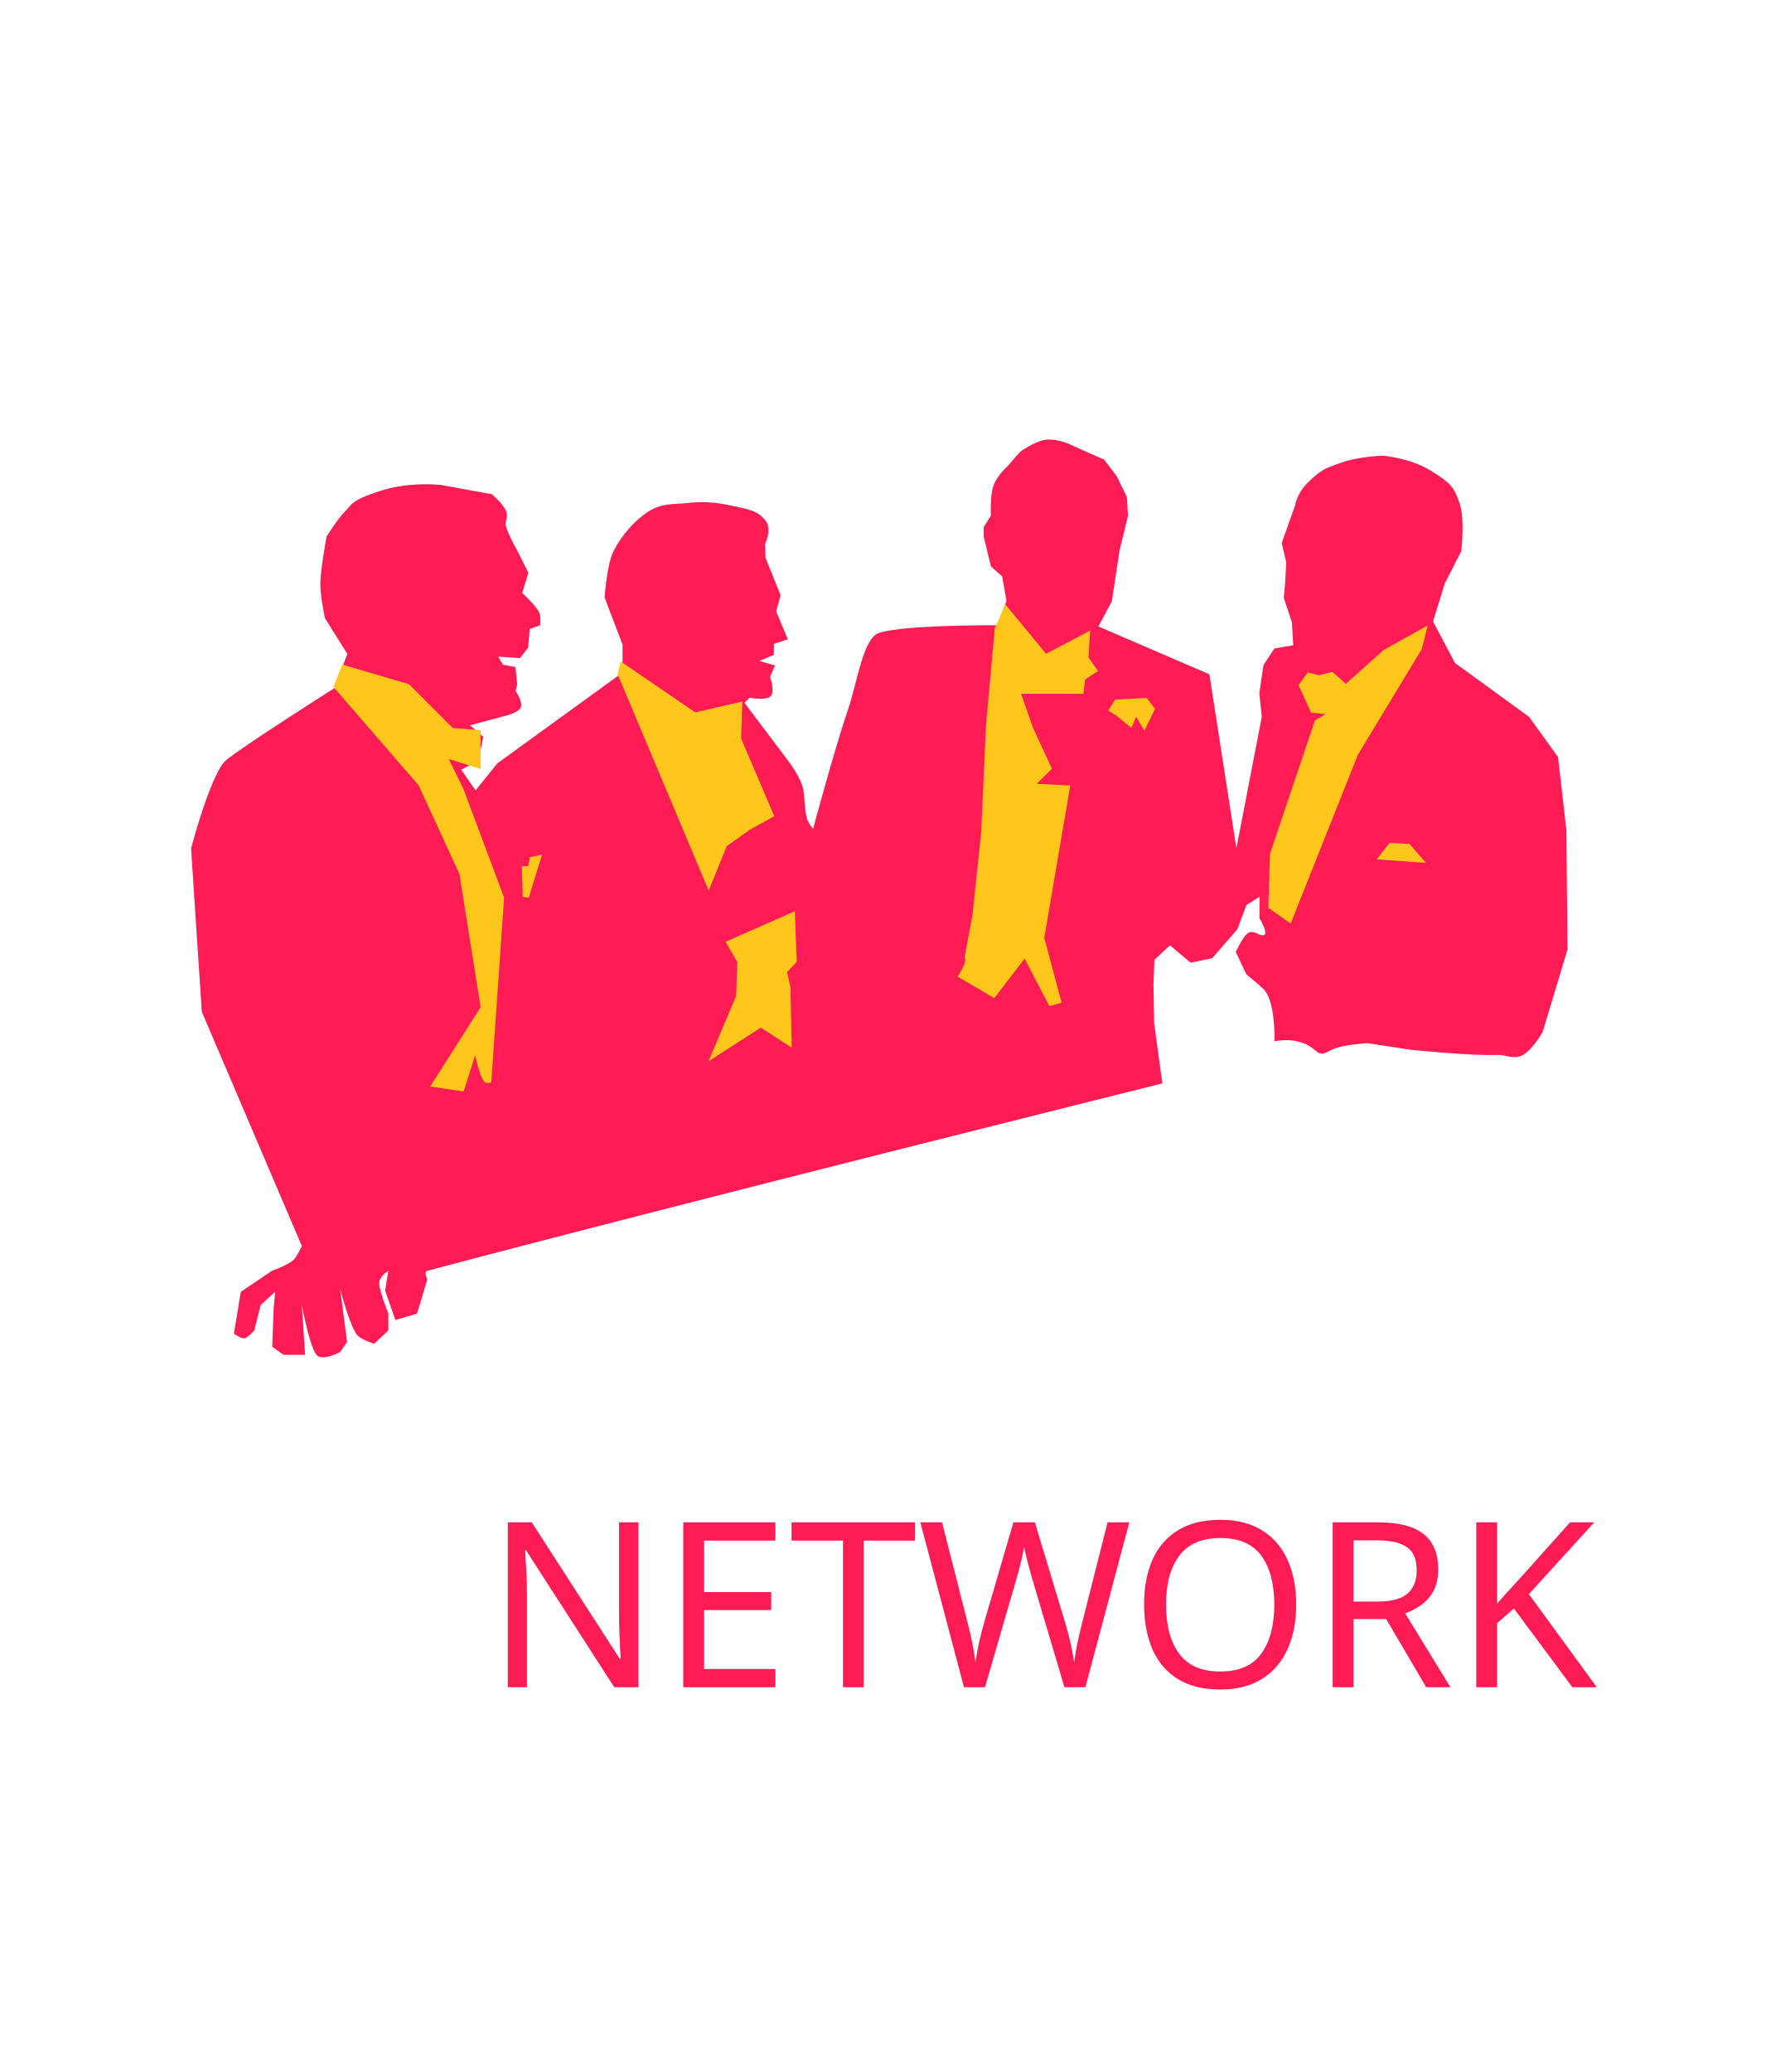
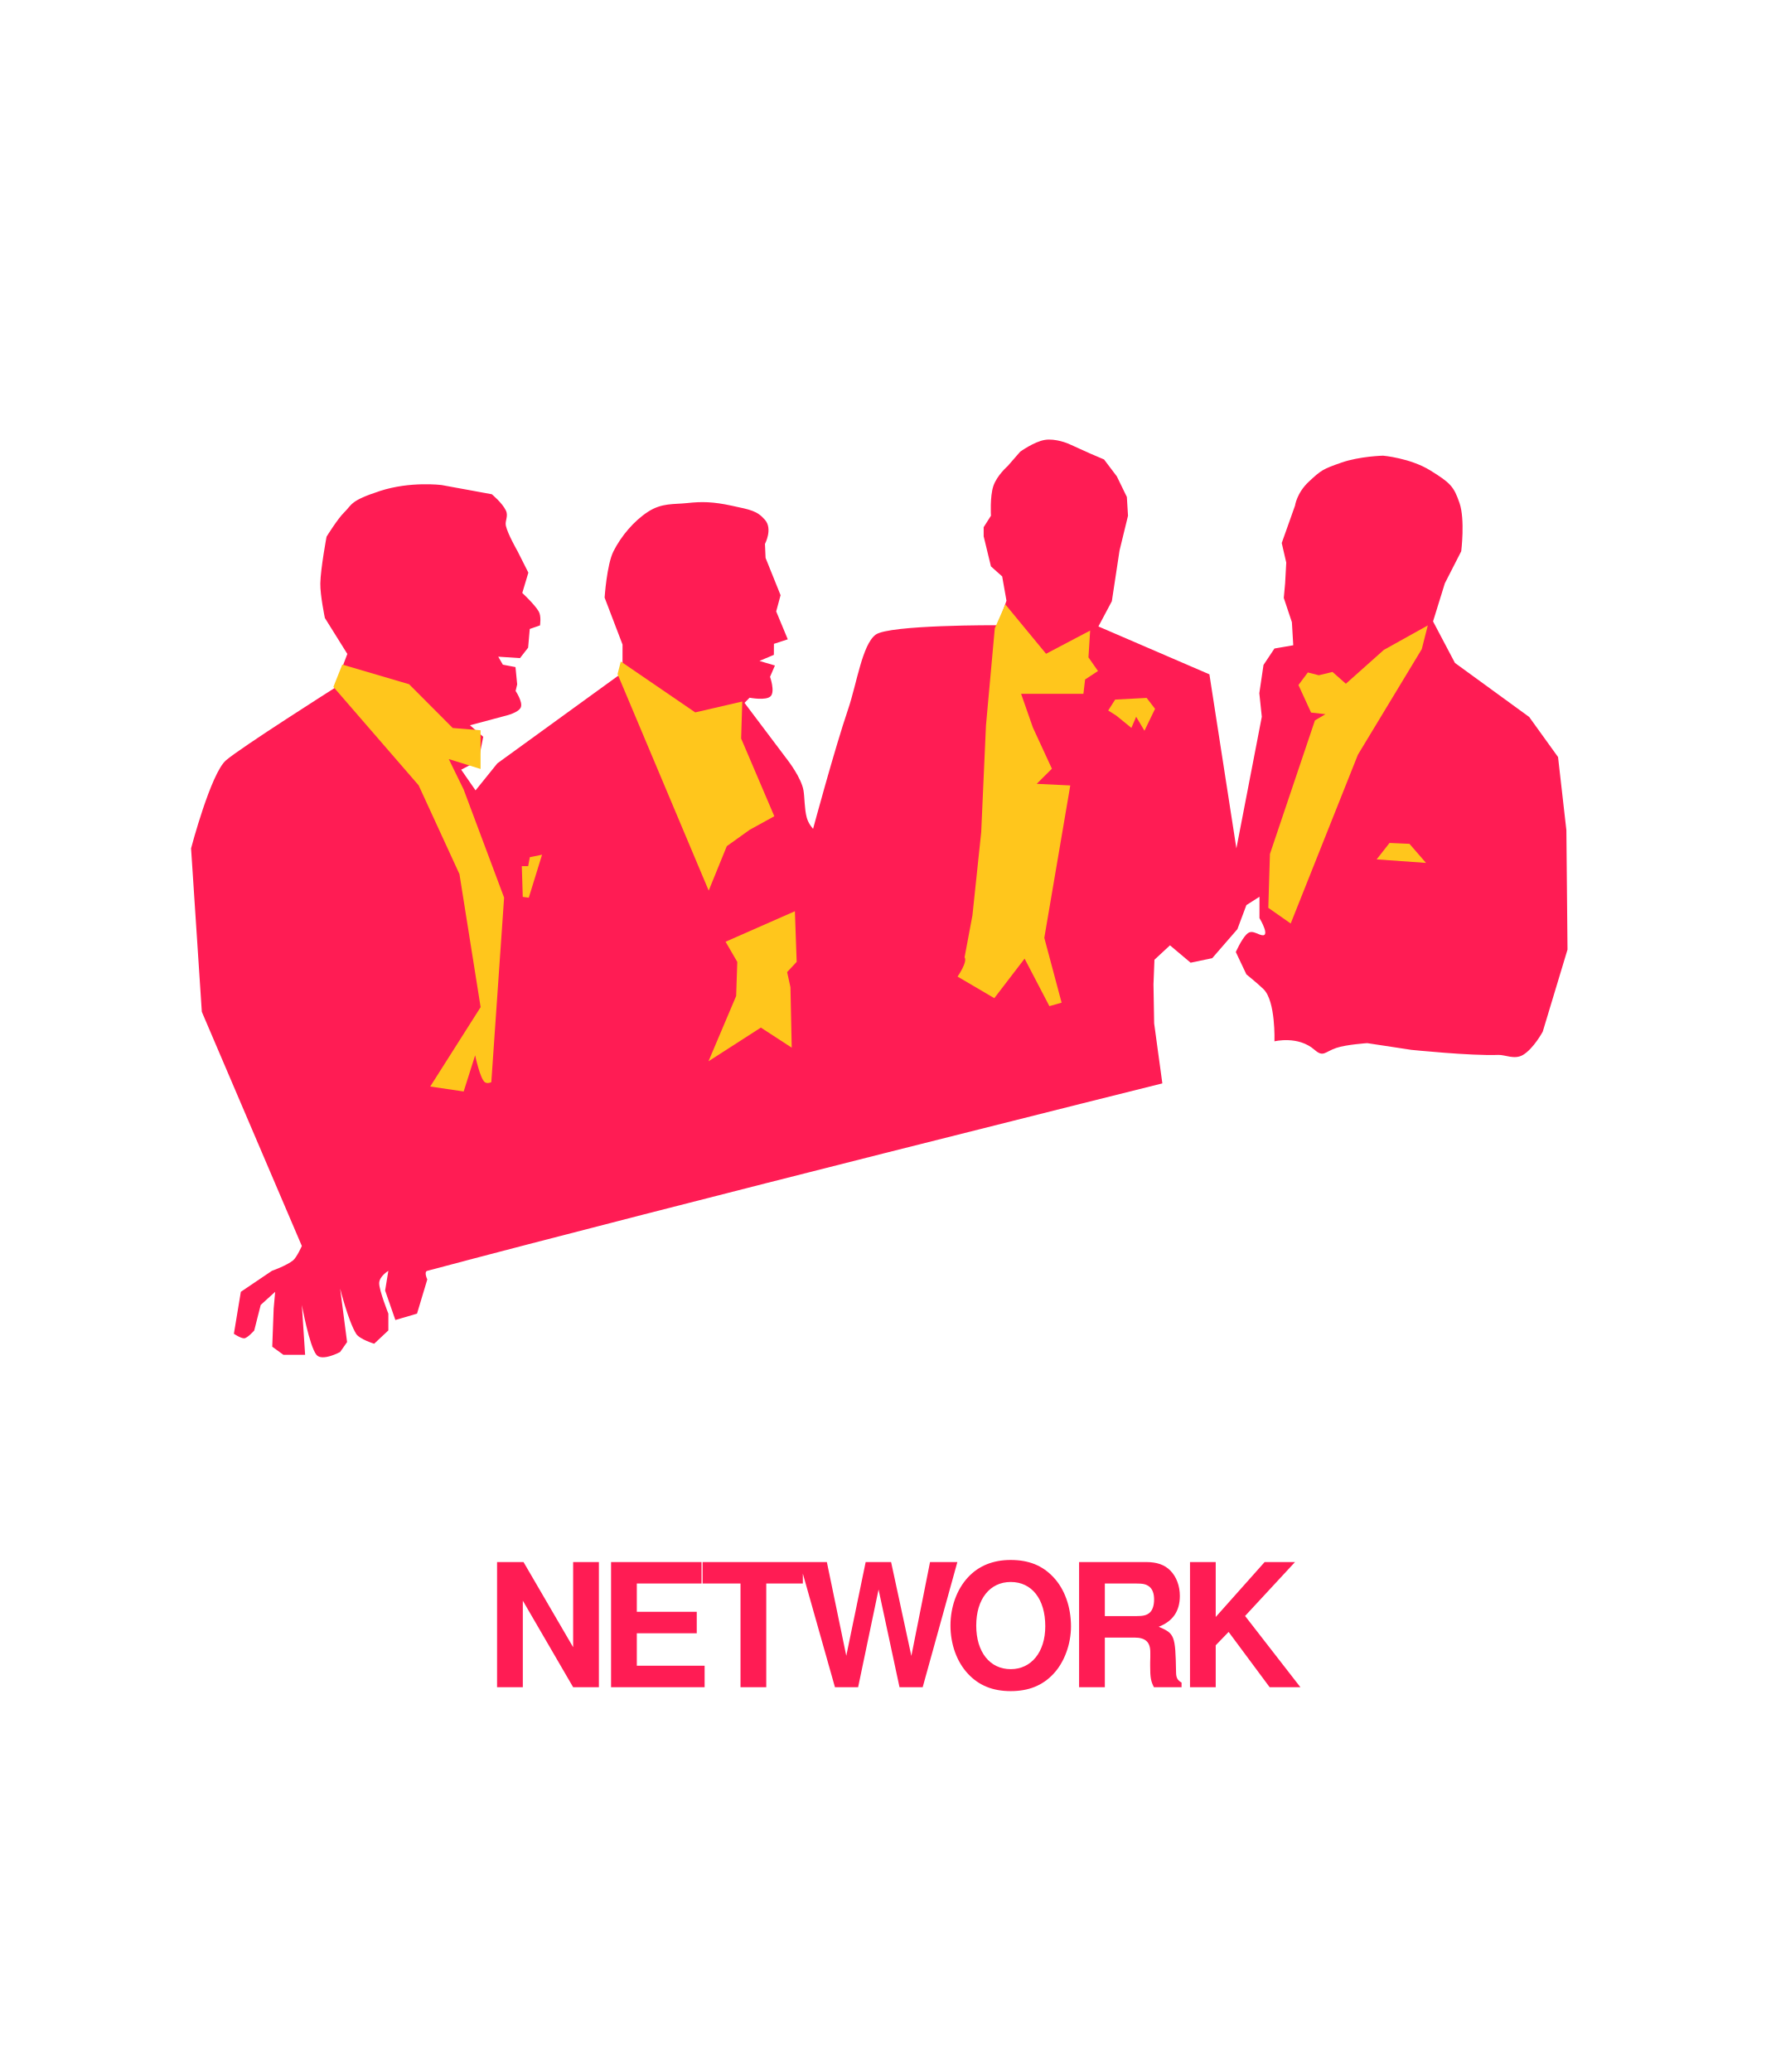
<svg xmlns="http://www.w3.org/2000/svg" width="600px" height="700px" viewBox="0 0 600 700" version="1.1" style="background: #FFC61C;">
-   <defs />
+   <defs>
+     <style type="text/css">
+ 
+             #networktext {
+                 font-family: 'Helvetica Neue', 'Helvetica', 'Arial';
+                 font-size: 58px;
+                 font-weight: bold;
+                 letter-spacing: -4px;
+             }
+         </style>
+   </defs>
  <g id="Network" stroke="none" stroke-width="1" fill="none" fill-rule="evenodd">
    <g id="network">
-       <text id="NETWORK" font-family="Anton" font-size="78" font-weight="normal" line-spacing="69" fill="#FF1C54">
+       <text id="networktext" fill="#FF1C54">
        <tspan x="164" y="570">NETWORK</tspan>
      </text>
      <g id="Group" transform="translate(64, 148)">
        <path d="M4.188,193.826 L0.552,138.612 C0.552,138.612 7.223,113.259 12.359,108.855 C17.495,104.451 48.962,84.494 48.962,84.494 L53.351,72.925 L45.763,60.781 C45.763,60.781 44.143,53.081 44.226,49.072 C44.334,43.92 46.336,33.299 46.336,33.299 C46.336,33.299 50.101,27.23 52.252,25.14 C55.017,22.455 54.079,21.234 64.38,17.874 C74.68,14.514 85.173,15.86 85.173,15.86 L102.158,18.973 C102.158,18.973 105.668,21.863 106.911,24.454 C107.854,26.419 106.536,27.899 106.911,29.616 C107.515,32.382 110.872,38.244 110.872,38.244 L114.512,45.464 L112.458,52.318 C112.458,52.318 116.589,56.142 118.007,58.559 C118.95,60.166 118.443,63.292 118.443,63.292 L114.985,64.483 L114.435,70.802 L111.687,74.335 L104.337,73.854 L105.894,76.554 L110.161,77.366 L110.734,83.213 L110.201,85.43 C110.201,85.43 112.692,89.112 111.971,90.944 C111.249,92.776 106.911,93.781 106.911,93.781 L94.783,97.027 L99.269,100.918 L97.668,108.977 L91.821,112.03 L96.668,119.02 L104.041,109.885 L146.312,79.235 L146.333,69.763 L140.274,53.897 C140.274,53.897 141.01,42.719 143.268,38.244 C145.885,33.059 150.184,27.998 154.898,24.919 C159.612,21.841 163.628,22.448 168.22,21.949 C173.067,21.422 176.84,21.465 183.216,22.844 C189.593,24.222 191.765,24.532 194.451,27.619 C197.137,30.706 194.451,35.756 194.451,35.756 L194.655,40.477 L199.726,53.08 L198.244,58.559 L202.16,67.986 L197.482,69.512 L197.459,73.236 L192.588,75.288 L197.817,76.838 L196.169,80.654 C196.169,80.654 197.935,85.618 196.375,87.211 C194.815,88.805 189.255,87.714 189.255,87.714 L187.544,89.454 L202.16,108.855 C202.16,108.855 206.72,114.718 207.466,119.02 C207.868,121.338 207.774,125.259 208.56,128.189 C209.146,130.376 210.71,132.01 210.71,132.01 C210.71,132.01 217.959,105.069 222.559,91.545 C225.449,83.046 227.301,69.83 231.825,66.431 C236.349,63.032 273.092,63.223 273.092,63.223 L276.046,54.944 L274.597,46.737 L270.802,43.35 L268.344,33.206 L268.34,30.1 L270.802,26.239 C270.802,26.239 270.412,19.771 271.618,16.192 C272.823,12.613 276.458,9.448 276.458,9.448 L280.676,4.608 C280.676,4.608 285.359,1.217 289.007,0.618 C292.654,0.019 297.032,1.922 297.032,1.922 L304.226,5.175 L309.013,7.222 L313.341,12.951 L316.721,19.895 L317.11,26.239 L314.249,37.976 L311.645,55.125 L307.111,63.642 L344.612,79.815 L353.727,138.612 L362.313,94.155 L361.475,86.179 L362.886,76.647 L366.589,71.092 L372.939,69.993 L372.48,62.207 L369.739,53.998 L370.191,49.072 L370.573,42.06 L369.047,35.449 L373.538,22.813 C373.538,22.813 374.115,18.521 378.228,14.698 C382.341,10.875 382.868,10.497 389.149,8.305 C395.429,6.112 403.302,5.945 403.302,5.945 C403.302,5.945 412.495,6.749 419.239,10.929 C425.982,15.11 427.192,16.309 429.115,21.949 C431.038,27.589 429.688,38.244 429.688,38.244 L424.154,49.072 L420.17,61.933 L427.567,75.96 L452.646,94.208 L462.402,107.756 L465.219,132.467 L465.599,172.802 L457.227,200.546 C457.227,200.546 454.14,206.262 450.565,208.389 C447.69,210.099 444.521,208.297 442.219,208.389 C432.959,208.756 412.805,206.676 412.805,206.676 L397.934,204.412 C397.934,204.412 390.865,204.877 387.45,206.041 C383.565,207.366 383.114,209.273 380.145,206.676 C374.566,201.795 366.589,203.802 366.589,203.802 C366.589,203.802 367.055,190.224 362.886,186.171 C360.875,184.215 357.108,181.183 357.108,181.183 L353.533,173.635 C353.533,173.635 355.342,169.517 357.108,167.699 C358.491,166.275 359.584,166.916 361.525,167.699 C365.943,169.482 361.525,162.164 361.525,162.164 L361.525,154.959 L357.108,157.775 L354.064,165.916 L345.559,175.71 L338.26,177.236 L331.293,171.368 L326.042,176.236 L325.716,184.563 L325.943,197.751 L328.712,218.007 C328.712,218.007 161.902,259.594 80.369,281.335 C79.121,281.668 80.369,284.228 80.369,284.228 L76.895,295.797 L69.58,297.951 L66.117,287.986 L67.209,281.335 C67.209,281.335 64.11,283.187 64.11,285.538 C64.11,288.007 67.209,295.797 67.209,295.797 L67.209,301.464 L62.421,305.962 C62.421,305.962 57.477,304.468 56.322,302.597 C53.642,298.253 50.917,287.318 50.917,287.318 L53.268,305.405 L50.917,308.755 C50.917,308.755 44.822,312.055 42.915,309.71 C40.51,306.755 37.981,292.855 37.981,292.855 L39.087,309.71 L31.752,309.71 L27.981,306.963 L28.462,294.057 L28.966,288.425 L24.085,292.855 L21.891,301.498 C21.891,301.498 19.56,304.139 18.469,304.139 C17.269,304.139 15.02,302.597 15.02,302.597 L17.37,288.425 L27.867,281.335 C27.867,281.335 32.893,279.564 35.05,277.774 C36.264,276.766 37.981,272.943 37.981,272.943 L4.188,193.826 Z" id="Path-1" fill="#FF1C54" />
        <path d="M48.638,84.056 L51.643,76.518 L74.216,83.159 L88.959,97.947 L98.366,98.711 L98.366,111.791 L87.62,108.447 L92.656,118.741 L106.317,155.247 L101.992,217.608 C101.992,217.608 100.689,218.242 99.809,217.608 C98.19,216.441 96.532,208.52 96.532,208.52 L92.656,220.745 L81.357,219.067 L98.383,192.25 L91.235,147.315 L77.436,117.303 L48.638,84.056 Z" id="Path-2" fill="#FFC61C" />
        <polygon id="Path-3" fill="#FFC61C" points="175.368 210.541 184.719 188.477 185.101 176.977 181.14 170.153 204.564 159.849 205.161 176.953 201.939 180.411 203.061 185.517 203.489 205.94 193.063 199.161" />
        <polygon id="Path-4" fill="#FFC61C" points="175.439 152.881 144.648 79.729 145.747 75.479 170.89 92.674 186.782 88.995 186.4 101.495 197.611 127.758 189.285 132.336 181.553 137.87" />
        <path d="M259.522,181.927 L271.937,189.219 L282.172,175.863 L290.546,191.913 L294.674,190.739 L288.829,168.835 L297.606,117.357 L286.263,116.807 L291.394,111.701 L284.973,97.788 L280.989,86.402 L302.041,86.402 L302.613,81.556 L306.967,78.693 L303.746,74.087 L304.32,65.024 L289.423,72.87 L275.658,56.183 L272.101,64.273 L269.121,97.079 L267.51,133.145 L264.553,161.218 L261.892,175.399 C263.006,176.931 259.522,181.927 259.522,181.927 Z" id="Path-5" fill="#FFC61C" opacity="0.999" />
        <polygon id="Path-6" fill="#FFC61C" points="416.356 71.307 418.397 63.288 403.53 71.568 390.715 82.994 386.202 79.008 381.57 80.13 377.869 79.177 374.695 83.427 378.96 92.732 383.807 93.281 380.261 95.388 365.061 140.508 364.511 158.702 372.076 163.997 394.782 106.973" />
        <polygon id="Path-7" fill="#FFC61C" points="112.298 144.625 114.447 144.625 115.008 141.596 119.137 140.748 114.653 155.276 112.622 155.001" />
        <polygon id="Path-8" fill="#FFC61C" points="401.115 142.329 405.469 136.78 412.198 137.078 417.793 143.519" />
        <polygon id="Path-9" fill="#FFC61C" points="310.417 92.029 312.769 88.342 323.408 87.781 326.247 91.467 322.668 98.875 319.863 94.15 318.252 97.909 313.135 93.746" />
      </g>
    </g>
  </g>
</svg>
